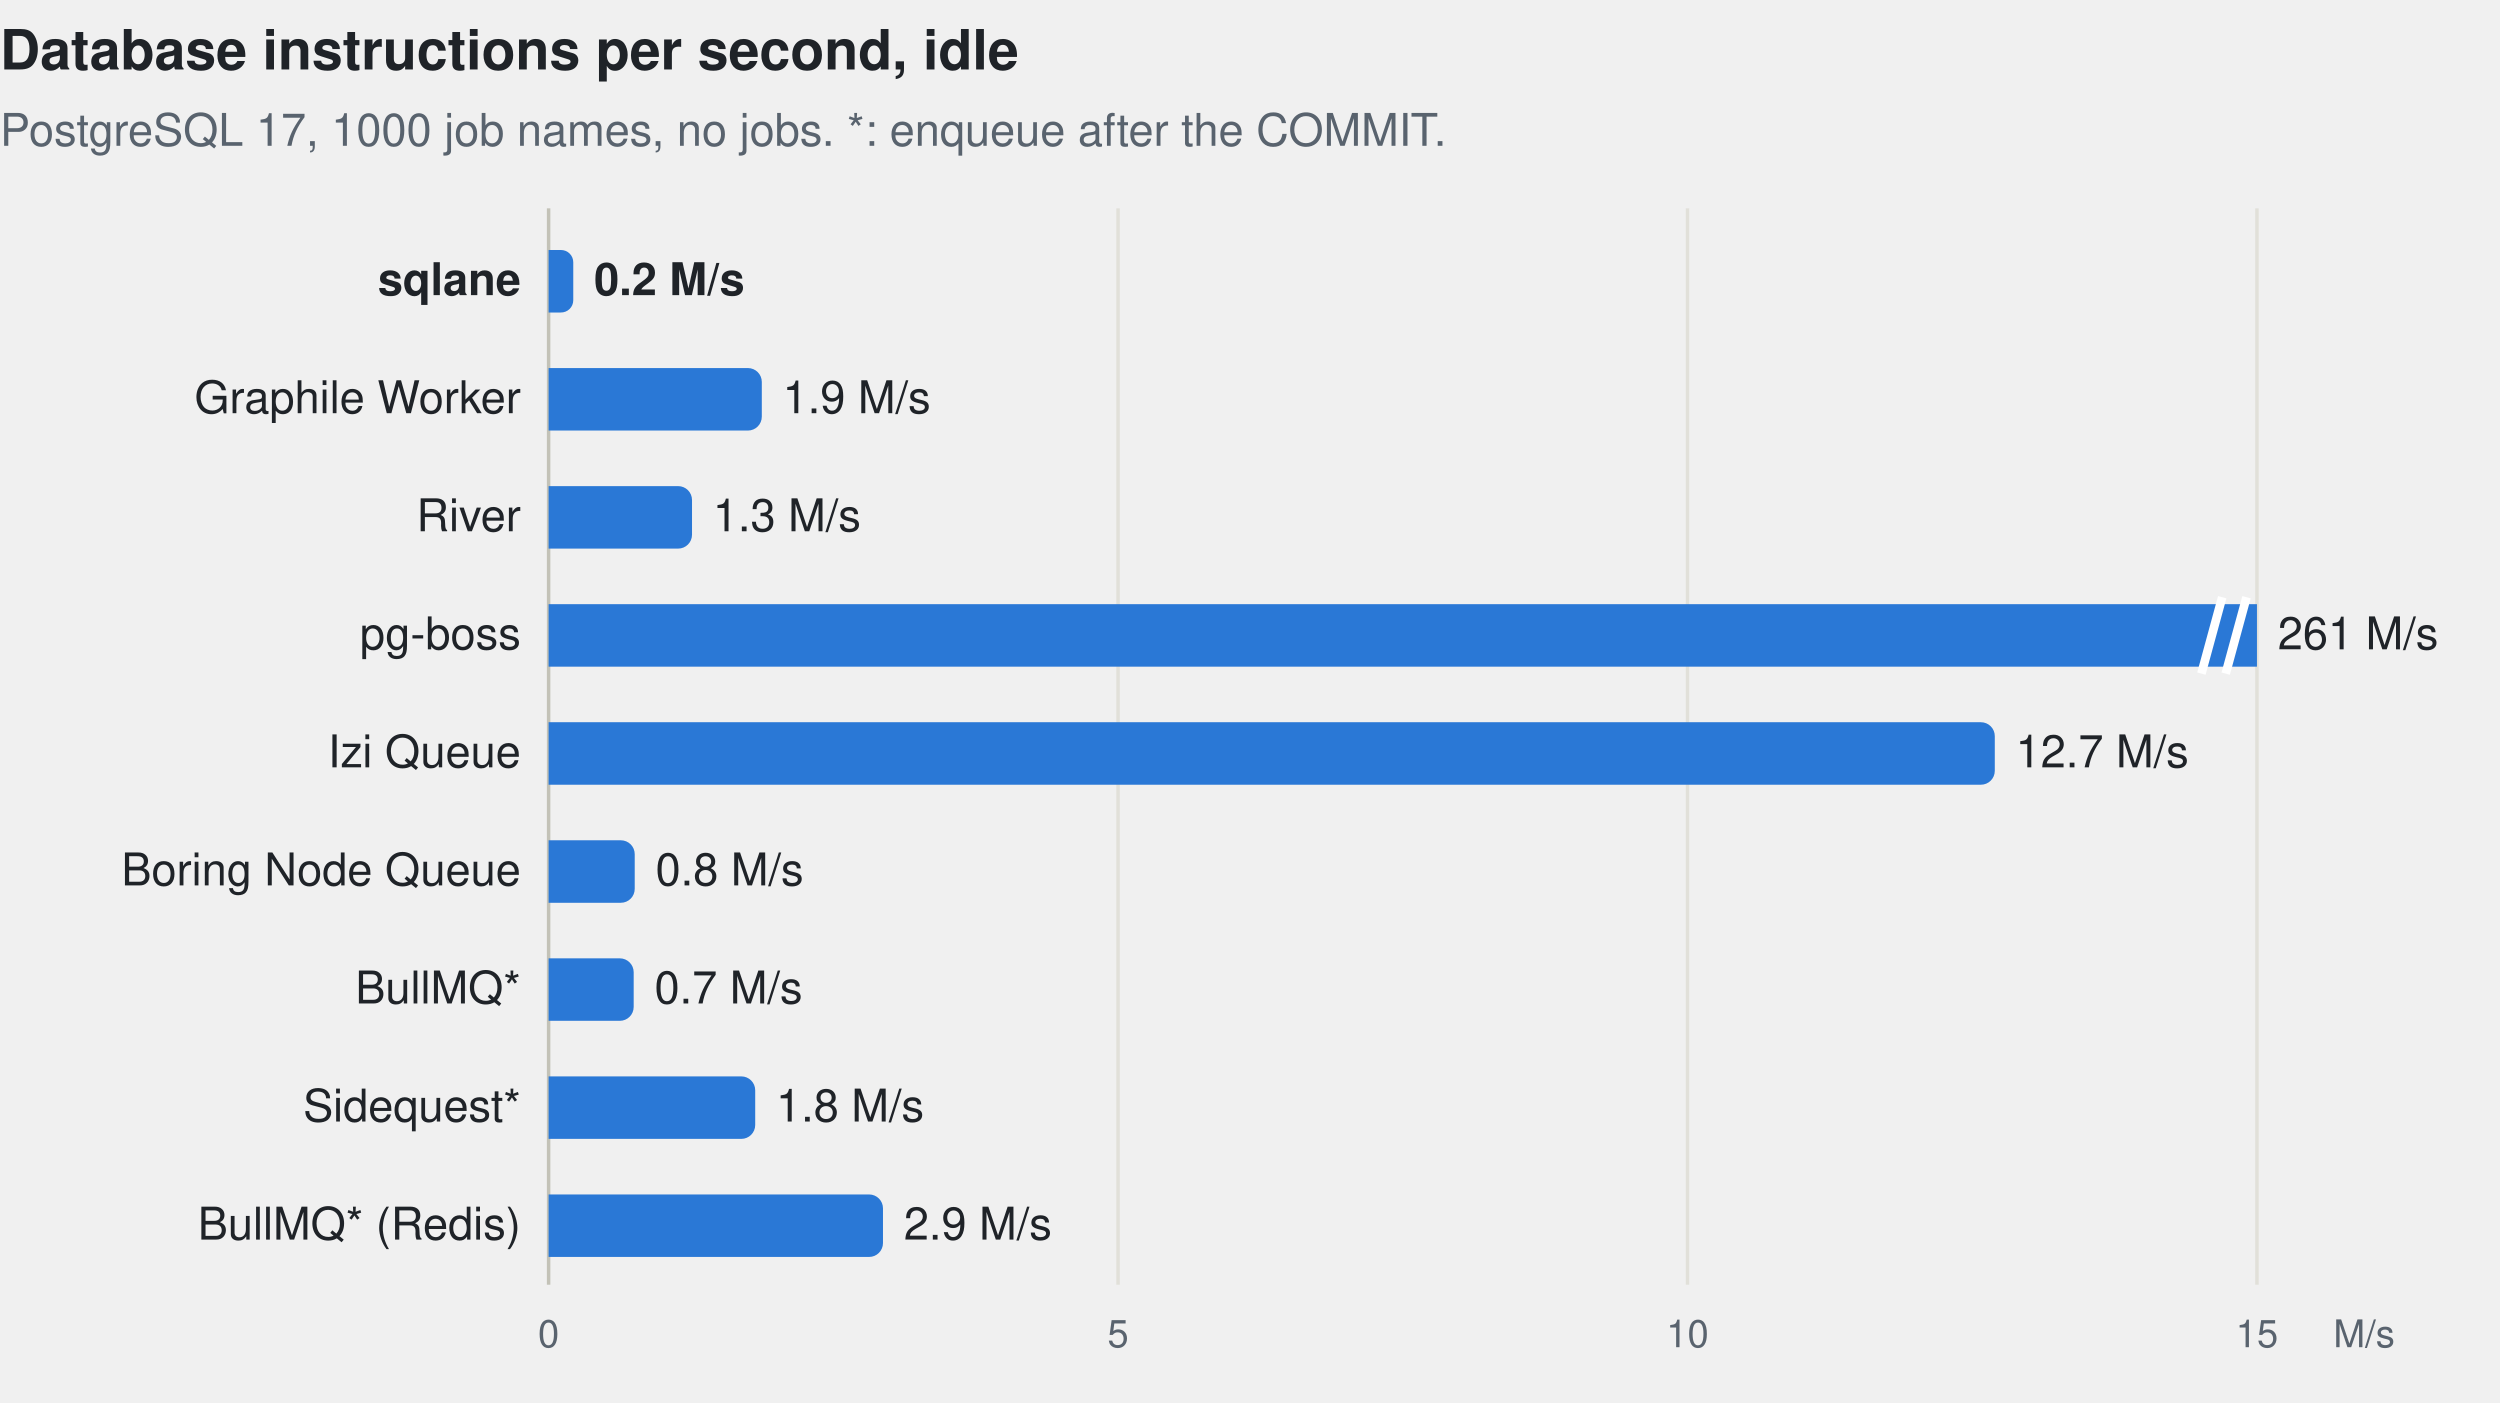
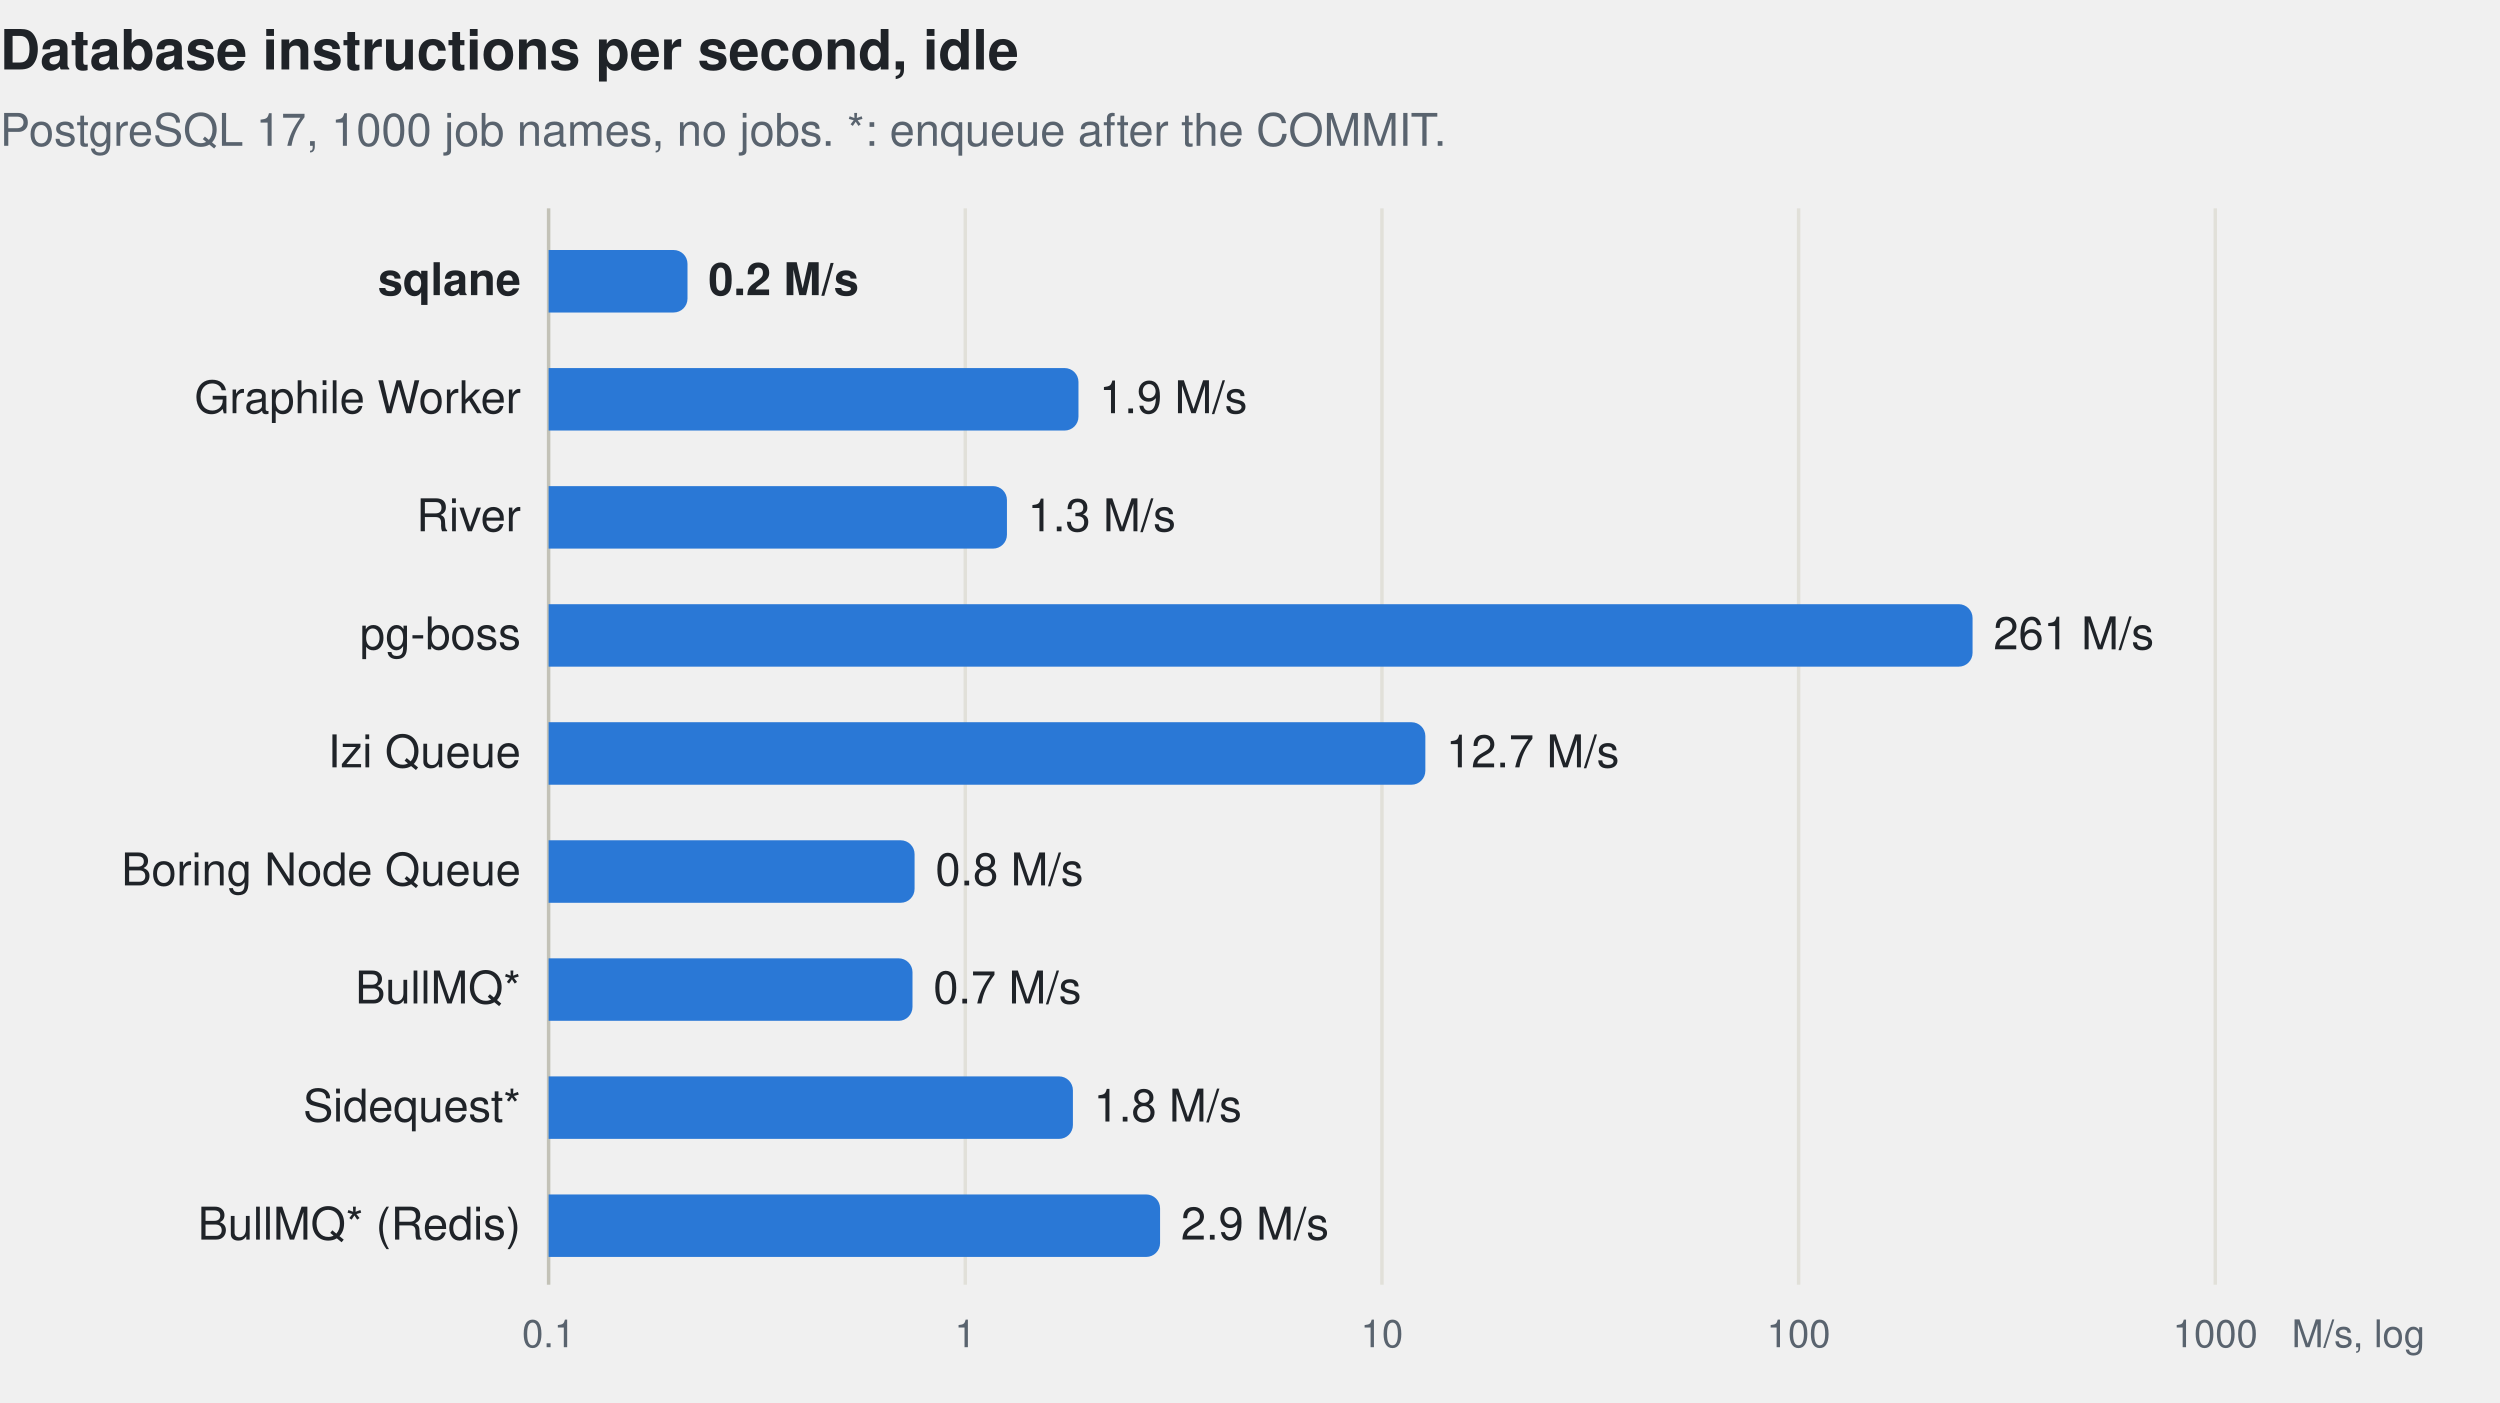
<svg xmlns="http://www.w3.org/2000/svg" width="720" height="404" viewBox="0 0 720 404" font-family="-apple-system, BlinkMacSystemFont, 'Segoe UI', Helvetica, Arial, sans-serif" role="img" aria-label="Database instructions per second, idle">
  <text x="0" y="20" font-size="16" font-weight="600" fill="#1f2328">Database instructions per second, idle</text>
  <text x="0" y="42" font-size="13" fill="#59636e">PostgreSQL 17, 1000 job names, no jobs. *: enqueue after the COMMIT.</text>
  <line x1="158.0" y1="60" x2="158.0" y2="370" stroke="#c3c2b7" />
-   <text x="158.0" y="388" font-size="11" fill="#59636e" text-anchor="middle">0</text>
-   <line x1="322.0" y1="60" x2="322.0" y2="370" stroke="#e1e0d9" />
-   <text x="322.0" y="388" font-size="11" fill="#59636e" text-anchor="middle">5</text>
-   <line x1="486.0" y1="60" x2="486.0" y2="370" stroke="#e1e0d9" />
-   <text x="486.0" y="388" font-size="11" fill="#59636e" text-anchor="middle">10</text>
-   <line x1="650.0" y1="60" x2="650.0" y2="370" stroke="#e1e0d9" />
-   <text x="650.0" y="388" font-size="11" fill="#59636e" text-anchor="middle">15</text>
-   <text x="672" y="388" font-size="11" fill="#59636e">M/s</text>
+   <text x="158.0" y="388" font-size="11" fill="#59636e" text-anchor="middle">0.1</text>
+   <line x1="278.0" y1="60" x2="278.0" y2="370" stroke="#e1e0d9" />
+   <text x="278.0" y="388" font-size="11" fill="#59636e" text-anchor="middle">1</text>
+   <line x1="398.0" y1="60" x2="398.0" y2="370" stroke="#e1e0d9" />
+   <text x="398.0" y="388" font-size="11" fill="#59636e" text-anchor="middle">10</text>
+   <line x1="518.0" y1="60" x2="518.0" y2="370" stroke="#e1e0d9" />
+   <text x="518.0" y="388" font-size="11" fill="#59636e" text-anchor="middle">100</text>
+   <line x1="638.0" y1="60" x2="638.0" y2="370" stroke="#e1e0d9" />
+   <text x="638.0" y="388" font-size="11" fill="#59636e" text-anchor="middle">1000</text>
+   <text x="660" y="388" font-size="11" fill="#59636e">M/s, log</text>
  <text x="150" y="85" font-size="13" fill="#1f2328" text-anchor="end" font-weight="600">sqlane</text>
-   <path d="M158,72H161.5A3.532,3.532 0 0 1 165.1,75.532V86.468A3.532,3.532 0 0 1 161.5,90H158Z" fill="#2a78d6" />
-   <text x="171.1" y="85" font-size="13" fill="#1f2328" font-weight="600">0.2 M/s</text>
+   <path d="M158,72H194.0A4,4 0 0 1 198.0,76V86A4,4 0 0 1 194.0,90H158Z" fill="#2a78d6" />
+   <text x="204.0" y="85" font-size="13" fill="#1f2328" font-weight="600">0.2 M/s</text>
  <text x="150" y="119" font-size="13" fill="#1f2328" text-anchor="end">Graphile Worker</text>
-   <path d="M158,106H215.4A4,4 0 0 1 219.4,110V120A4,4 0 0 1 215.4,124H158Z" fill="#2a78d6" />
-   <text x="225.4" y="119" font-size="13" fill="#1f2328">1.9 M/s</text>
+   <path d="M158,106H306.6A4,4 0 0 1 310.6,110V120A4,4 0 0 1 306.6,124H158Z" fill="#2a78d6" />
+   <text x="316.6" y="119" font-size="13" fill="#1f2328">1.9 M/s</text>
  <text x="150" y="153" font-size="13" fill="#1f2328" text-anchor="end">River</text>
-   <path d="M158,140H195.3A4,4 0 0 1 199.3,144V154A4,4 0 0 1 195.3,158H158Z" fill="#2a78d6" />
-   <text x="205.3" y="153" font-size="13" fill="#1f2328">1.3 M/s</text>
+   <path d="M158,140H286.0A4,4 0 0 1 290.0,144V154A4,4 0 0 1 286.0,158H158Z" fill="#2a78d6" />
+   <text x="296.0" y="153" font-size="13" fill="#1f2328">1.3 M/s</text>
  <text x="150" y="187" font-size="13" fill="#1f2328" text-anchor="end">pg-boss</text>
-   <rect x="158" y="174" width="492.0" height="18" fill="#2a78d6" />
-   <path d="M634.0,194l6,-22" stroke="#ffffff" stroke-width="2.5" />
-   <path d="M641.0,194l6,-22" stroke="#ffffff" stroke-width="2.5" />
-   <text x="656.0" y="187" font-size="13" fill="#1f2328">261 M/s</text>
+   <path d="M158,174H564.1A4,4 0 0 1 568.1,178V188A4,4 0 0 1 564.1,192H158Z" fill="#2a78d6" />
+   <text x="574.1" y="187" font-size="13" fill="#1f2328">261 M/s</text>
  <text x="150" y="221" font-size="13" fill="#1f2328" text-anchor="end">Izi Queue</text>
-   <path d="M158,208H570.5A4,4 0 0 1 574.5,212V222A4,4 0 0 1 570.5,226H158Z" fill="#2a78d6" />
-   <text x="580.5" y="221" font-size="13" fill="#1f2328">12.7 M/s</text>
+   <path d="M158,208H406.5A4,4 0 0 1 410.5,212V222A4,4 0 0 1 406.5,226H158Z" fill="#2a78d6" />
+   <text x="416.5" y="221" font-size="13" fill="#1f2328">12.7 M/s</text>
  <text x="150" y="255" font-size="13" fill="#1f2328" text-anchor="end">Boring Node Queue</text>
-   <path d="M158,242H178.8A4,4 0 0 1 182.8,246V256A4,4 0 0 1 178.8,260H158Z" fill="#2a78d6" />
-   <text x="188.8" y="255" font-size="13" fill="#1f2328">0.8 M/s</text>
+   <path d="M158,242H259.4A4,4 0 0 1 263.4,246V256A4,4 0 0 1 259.4,260H158Z" fill="#2a78d6" />
+   <text x="269.4" y="255" font-size="13" fill="#1f2328">0.8 M/s</text>
  <text x="150" y="289" font-size="13" fill="#1f2328" text-anchor="end">BullMQ*</text>
-   <path d="M158,276H178.5A4,4 0 0 1 182.5,280V290A4,4 0 0 1 178.5,294H158Z" fill="#2a78d6" />
-   <text x="188.5" y="289" font-size="13" fill="#1f2328">0.7 M/s</text>
+   <path d="M158,276H258.8A4,4 0 0 1 262.8,280V290A4,4 0 0 1 258.8,294H158Z" fill="#2a78d6" />
+   <text x="268.8" y="289" font-size="13" fill="#1f2328">0.7 M/s</text>
  <text x="150" y="323" font-size="13" fill="#1f2328" text-anchor="end">Sidequest*</text>
-   <path d="M158,310H213.5A4,4 0 0 1 217.5,314V324A4,4 0 0 1 213.5,328H158Z" fill="#2a78d6" />
-   <text x="223.5" y="323" font-size="13" fill="#1f2328">1.8 M/s</text>
+   <path d="M158,310H305.0A4,4 0 0 1 309.0,314V324A4,4 0 0 1 305.0,328H158Z" fill="#2a78d6" />
+   <text x="315.0" y="323" font-size="13" fill="#1f2328">1.8 M/s</text>
  <text x="150" y="357" font-size="13" fill="#1f2328" text-anchor="end">BullMQ* (Redis)</text>
-   <path d="M158,344H250.3A4,4 0 0 1 254.3,348V358A4,4 0 0 1 250.3,362H158Z" fill="#2a78d6" />
-   <text x="260.3" y="357" font-size="13" fill="#1f2328">2.9 M/s</text>
+   <path d="M158,344H330.1A4,4 0 0 1 334.1,348V358A4,4 0 0 1 330.1,362H158Z" fill="#2a78d6" />
+   <text x="340.1" y="357" font-size="13" fill="#1f2328">2.9 M/s</text>
</svg>
